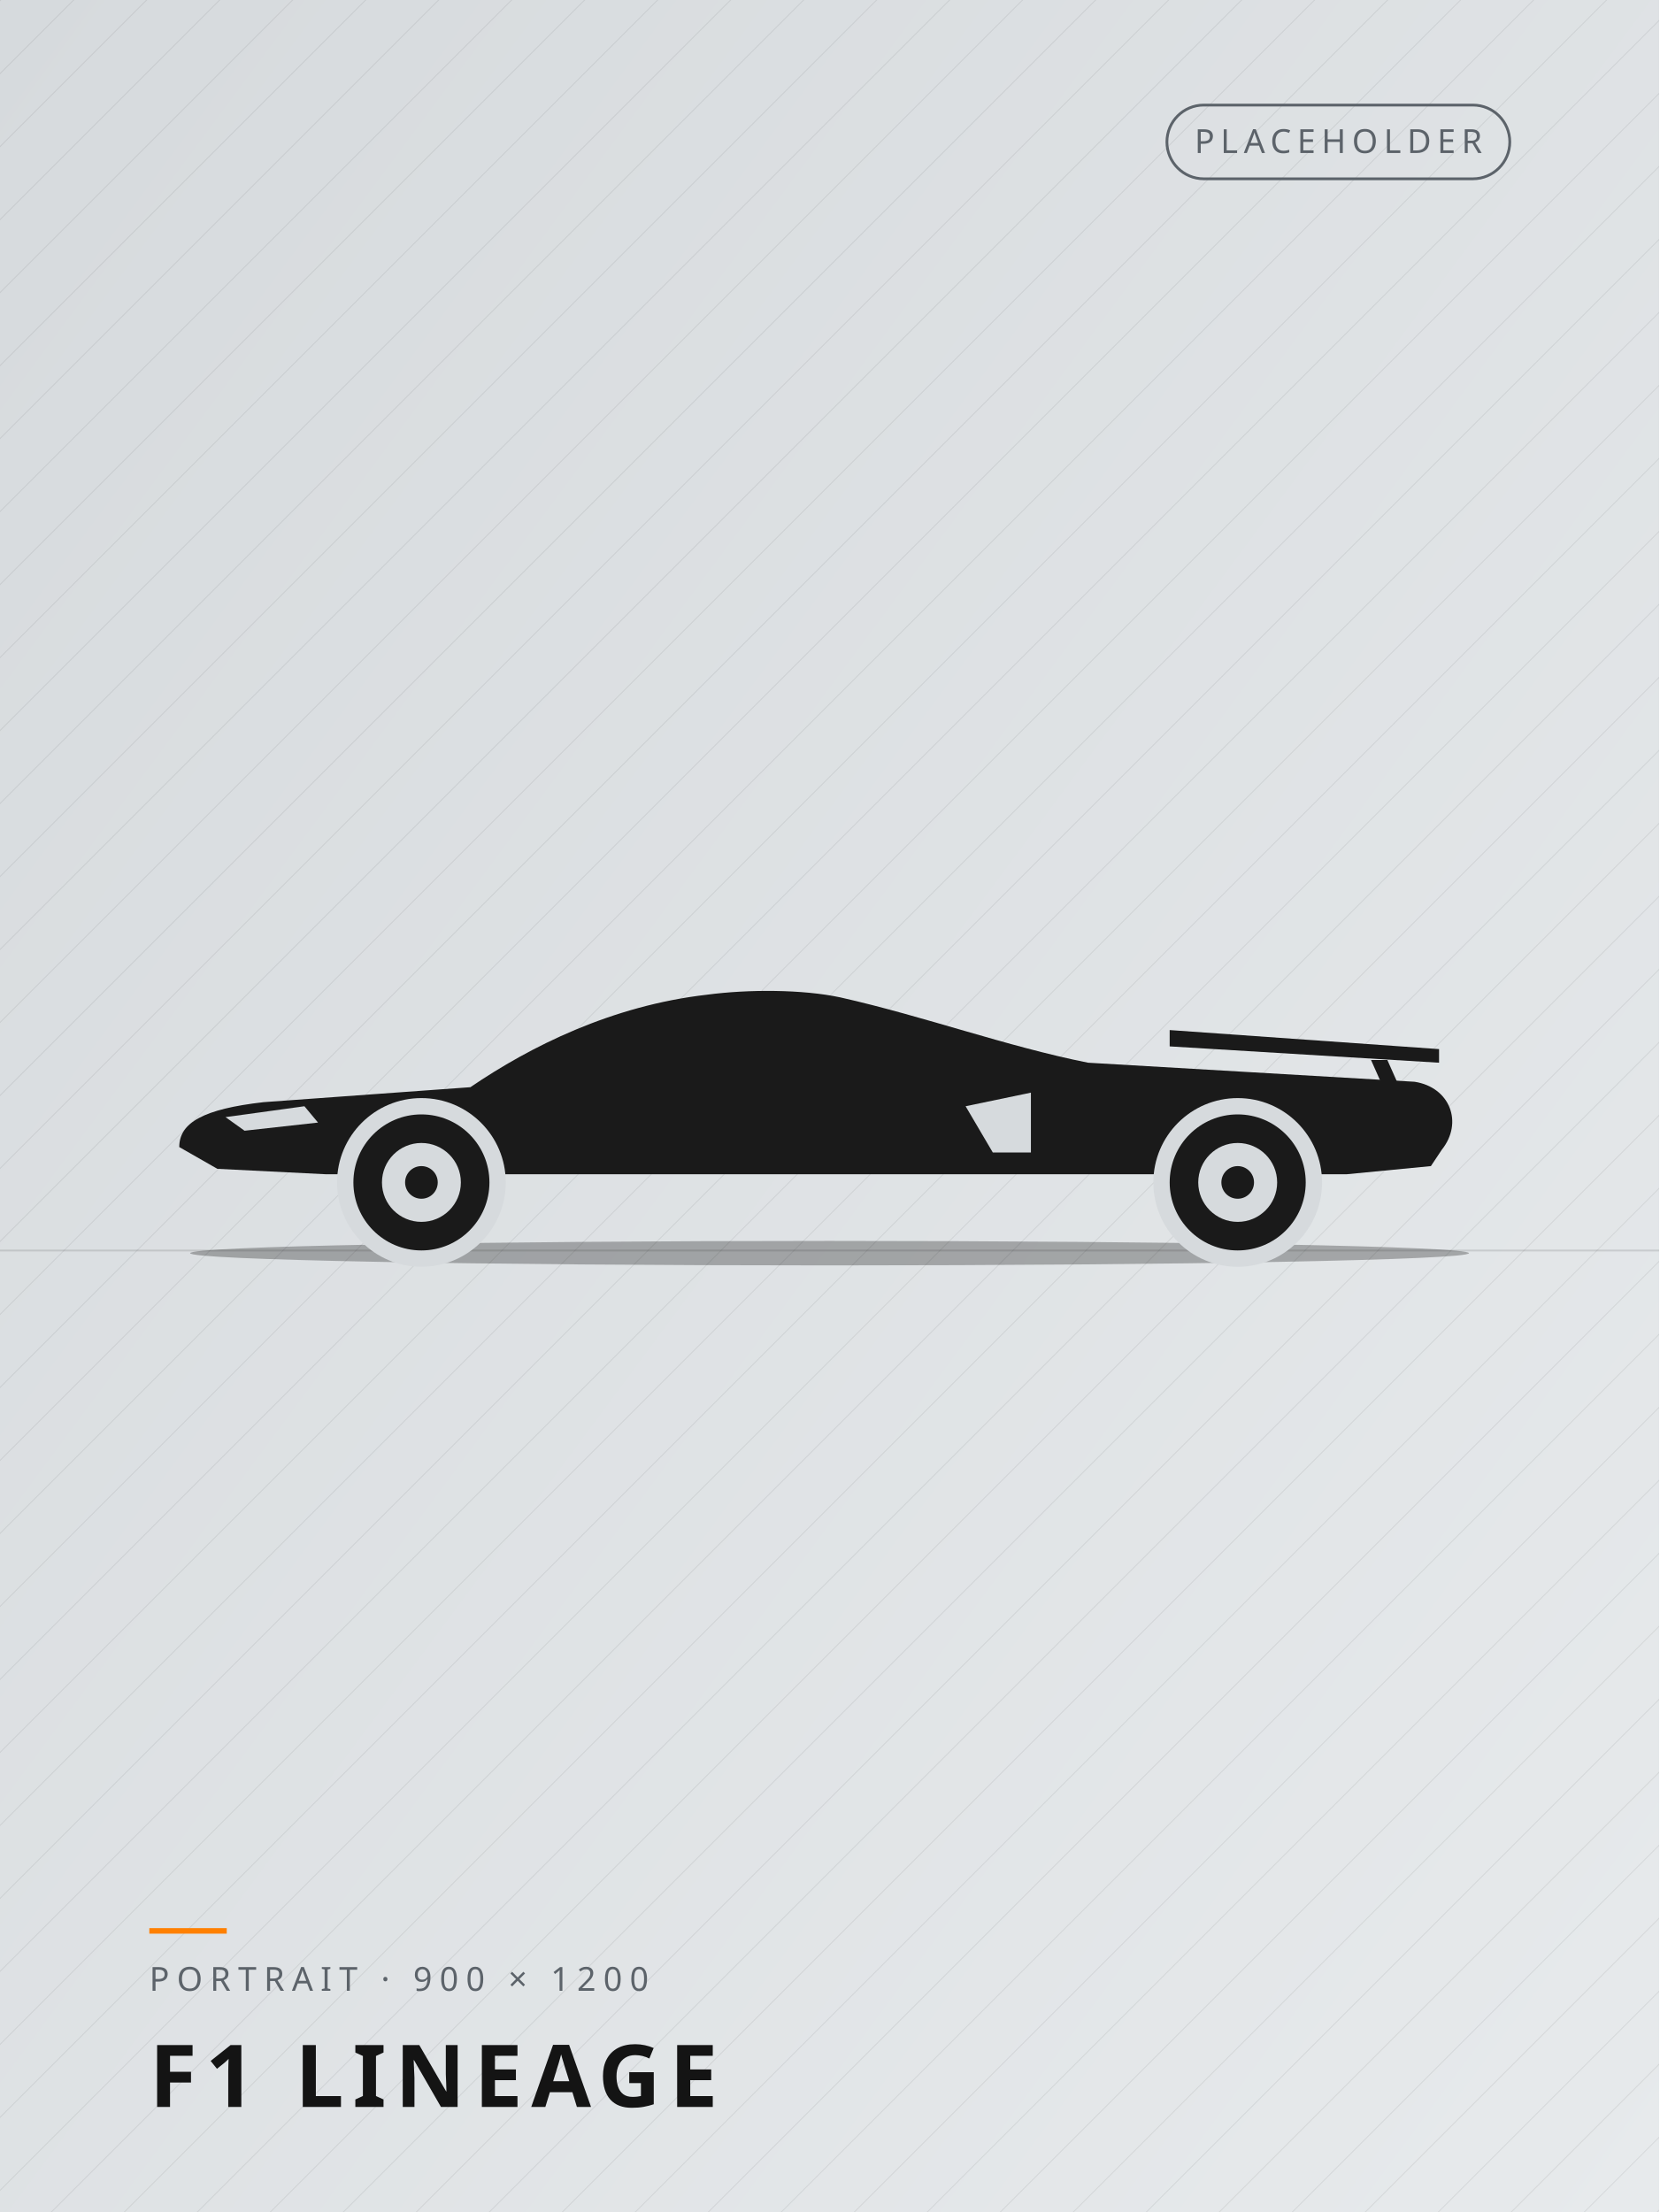
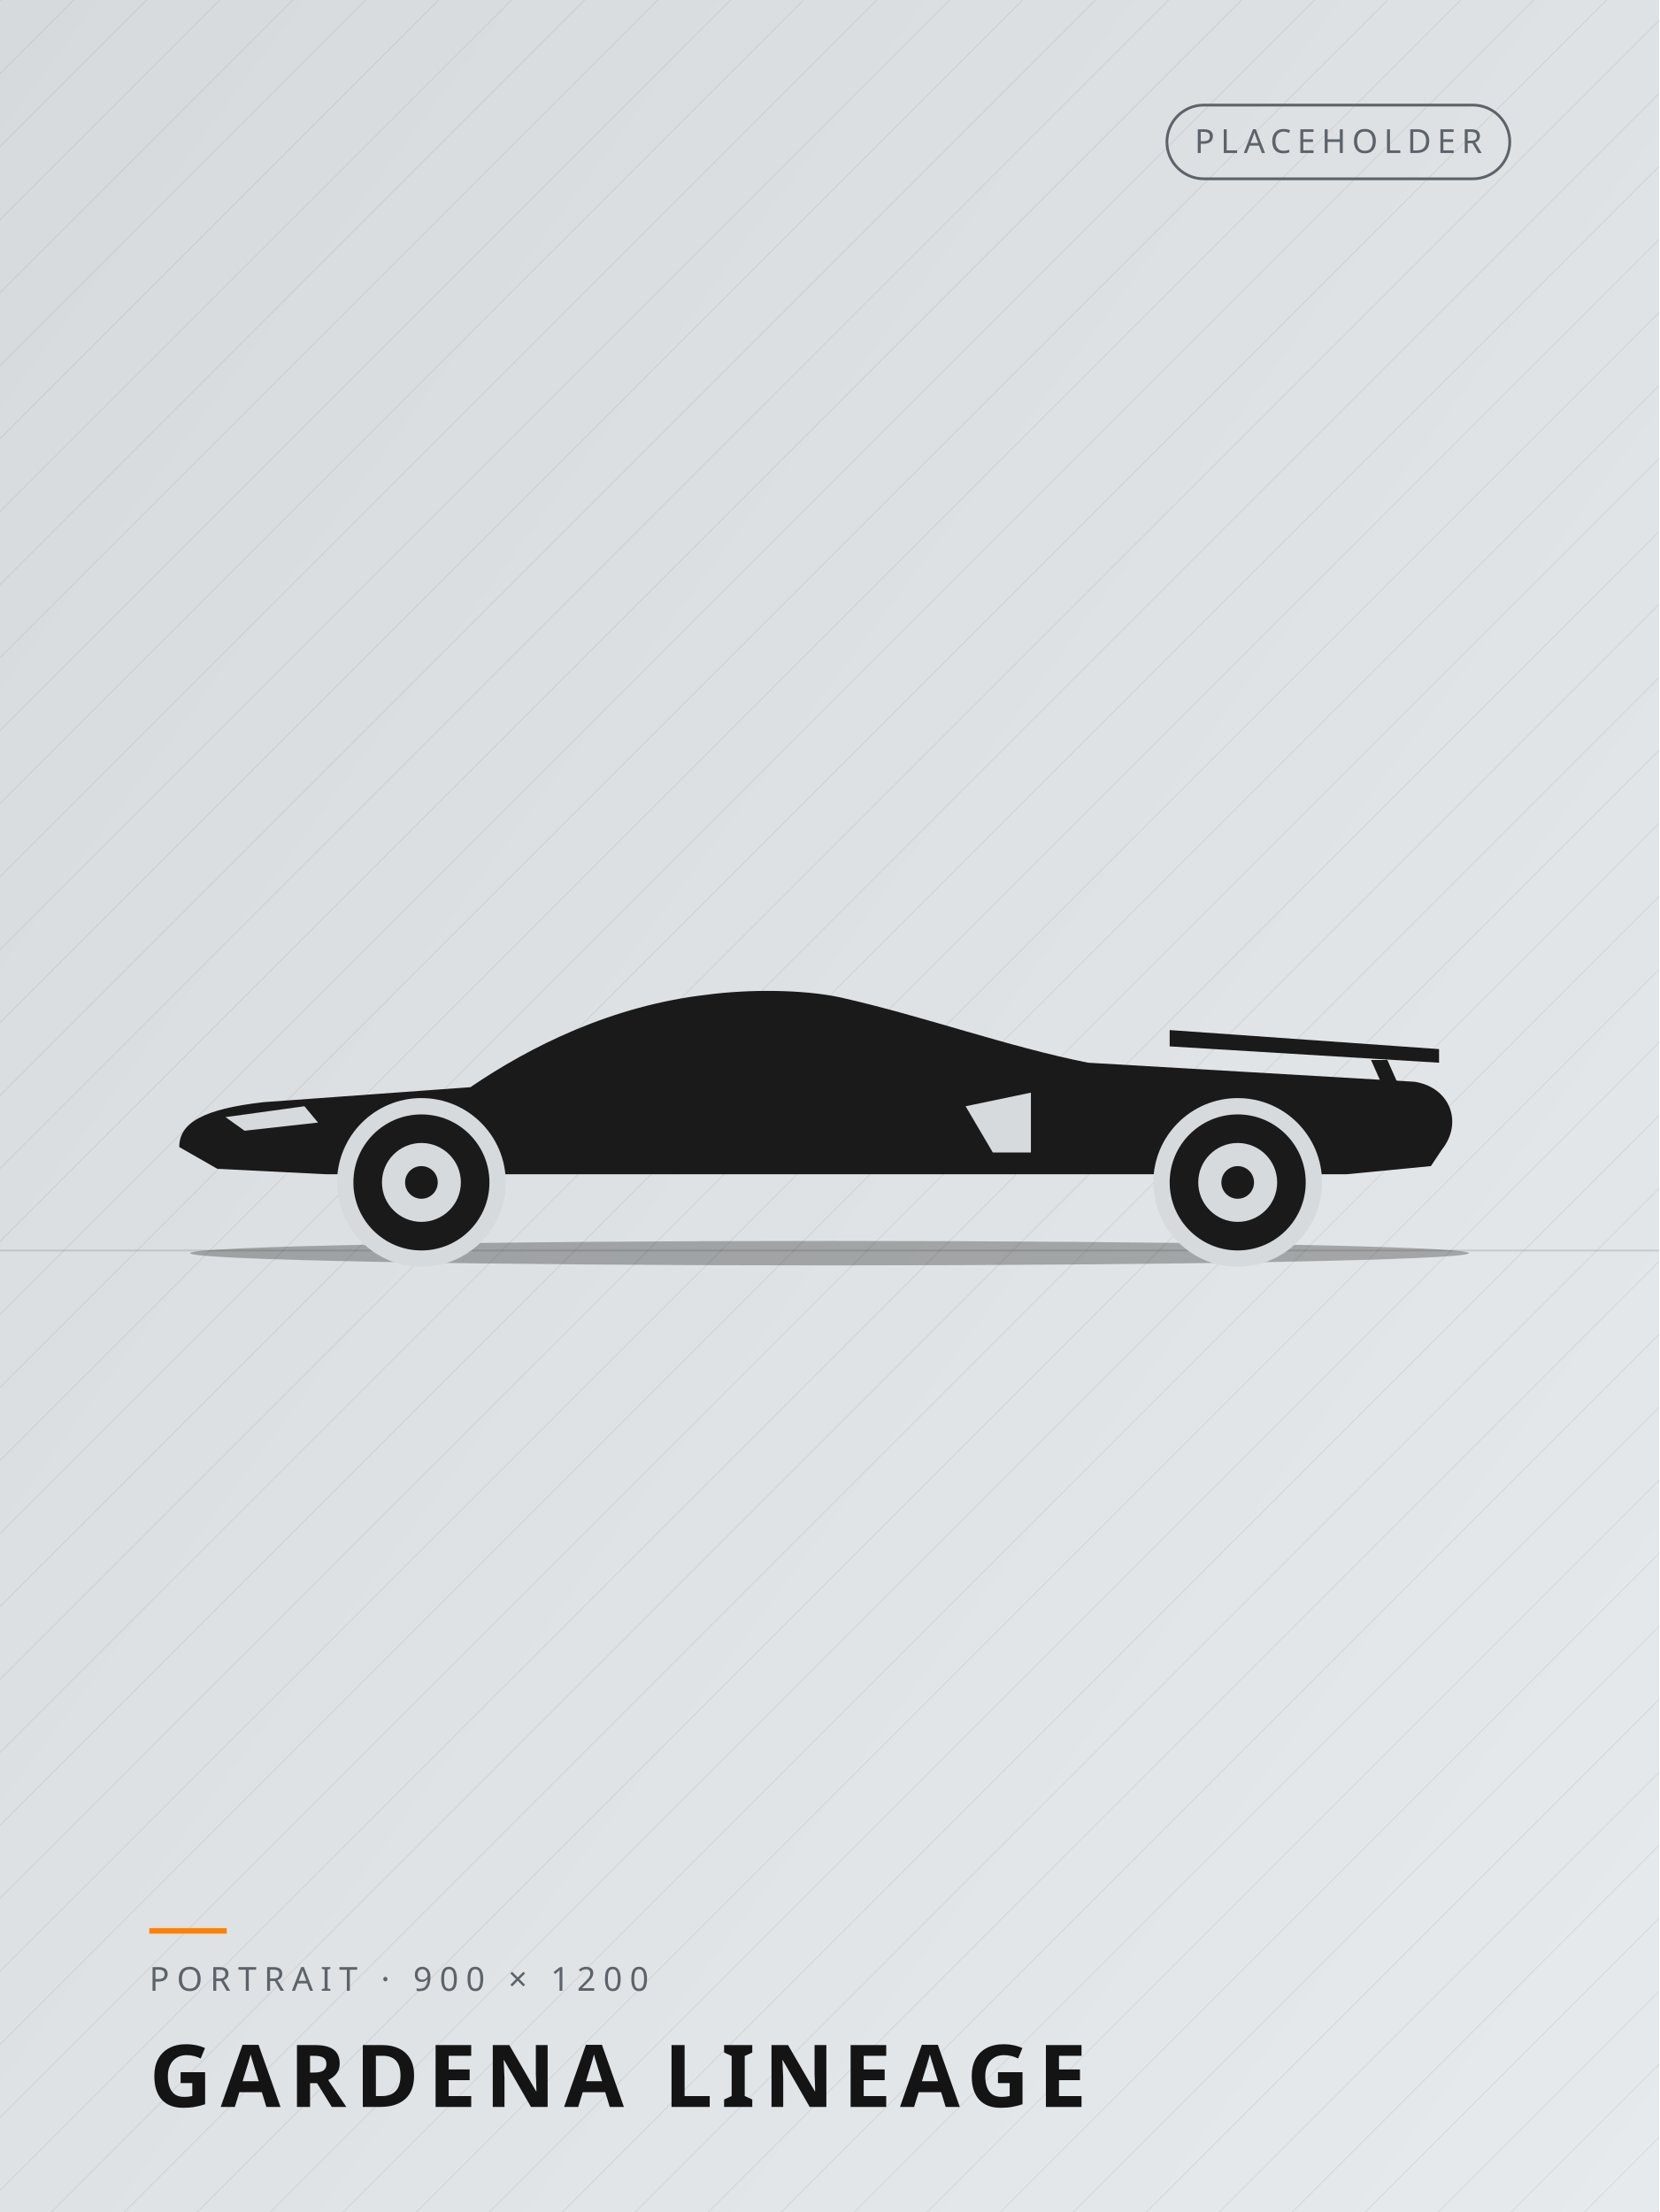
- <svg xmlns="http://www.w3.org/2000/svg" width="900" height="1200" viewBox="0 0 900 1200" role="img" aria-label="F1 lineage placeholder">
+ <svg xmlns="http://www.w3.org/2000/svg" width="900" height="1200" viewBox="0 0 900 1200" role="img" aria-label="Gardena lineage placeholder">
  <defs>
    <linearGradient id="g-img-lineage-f1" x1="0" y1="0" x2="1" y2="1">
      <stop offset="0" stop-color="#d6dadd" />
      <stop offset="1" stop-color="#e7eaec" />
    </linearGradient>
    <pattern id="t-img-lineage-f1" width="28" height="28" patternUnits="userSpaceOnUse" patternTransform="rotate(45)">
      <line x1="0" y1="0" x2="0" y2="28" stroke="#000000" stroke-width="1" stroke-opacity="0.07" />
    </pattern>
  </defs>
  <rect width="900" height="1200" fill="url(#g-img-lineage-f1)" />
  <rect width="900" height="1200" fill="url(#t-img-lineage-f1)" />
  <line x1="0" y1="678.4" x2="900" y2="678.4" stroke="#000000" stroke-opacity="0.12" stroke-width="1" />
  <g transform="translate(81 442.2) scale(0.738)">
    <ellipse cx="500" cy="322" rx="470" ry="9" fill="#000000" opacity="0.28" />
    <path d="M22 244C22 226 40 216 84 211L236 200C280 170 340 140 410 132C440 128 480 128 508 134C570 148 630 170 690 182L930 196C956 200 966 226 950 246L942 258L880 264L130 264L50 260Z" fill="#1a1a1a" />
    <path d="M750 158L948 172L948 182L750 170Z M898 180L910 180L918 198L906 198Z" fill="#1a1a1a" />
    <path d="M600 214L648 204L648 248L620 248Z" fill="#d6dadd" />
    <path d="M56 222L114 214L124 226L70 232Z" fill="#d6dadd" />
    <circle cx="200" cy="270" r="62" fill="#d6dadd" />
    <circle cx="200" cy="270" r="50" fill="#1a1a1a" />
    <circle cx="200" cy="270" r="29" fill="#d6dadd" />
    <circle cx="200" cy="270" r="12" fill="#1a1a1a" />
    <circle cx="800" cy="270" r="62" fill="#d6dadd" />
    <circle cx="800" cy="270" r="50" fill="#1a1a1a" />
    <circle cx="800" cy="270" r="29" fill="#d6dadd" />
    <circle cx="800" cy="270" r="12" fill="#1a1a1a" />
  </g>
  <g font-family="system-ui, sans-serif" fill="#141414">
    <rect x="81" y="1046" width="42" height="3" fill="#ff8000" />
    <text x="81" y="1080" font-size="18" letter-spacing="4" fill="#5c636a">PORTRAIT · 900 × 1200</text>
-     <text x="81" y="1143" font-size="47" font-weight="600" letter-spacing="4.7">F1 LINEAGE</text>
+     <text x="81" y="1143" font-size="47" font-weight="600" letter-spacing="4.7">GARDENA LINEAGE</text>
    <rect x="633" y="57" width="186" height="40" rx="20" fill="none" stroke="#5c636a" stroke-width="1.5" />
    <text x="726" y="83" font-size="18" letter-spacing="3.2" text-anchor="middle" fill="#5c636a">PLACEHOLDER</text>
  </g>
</svg>
